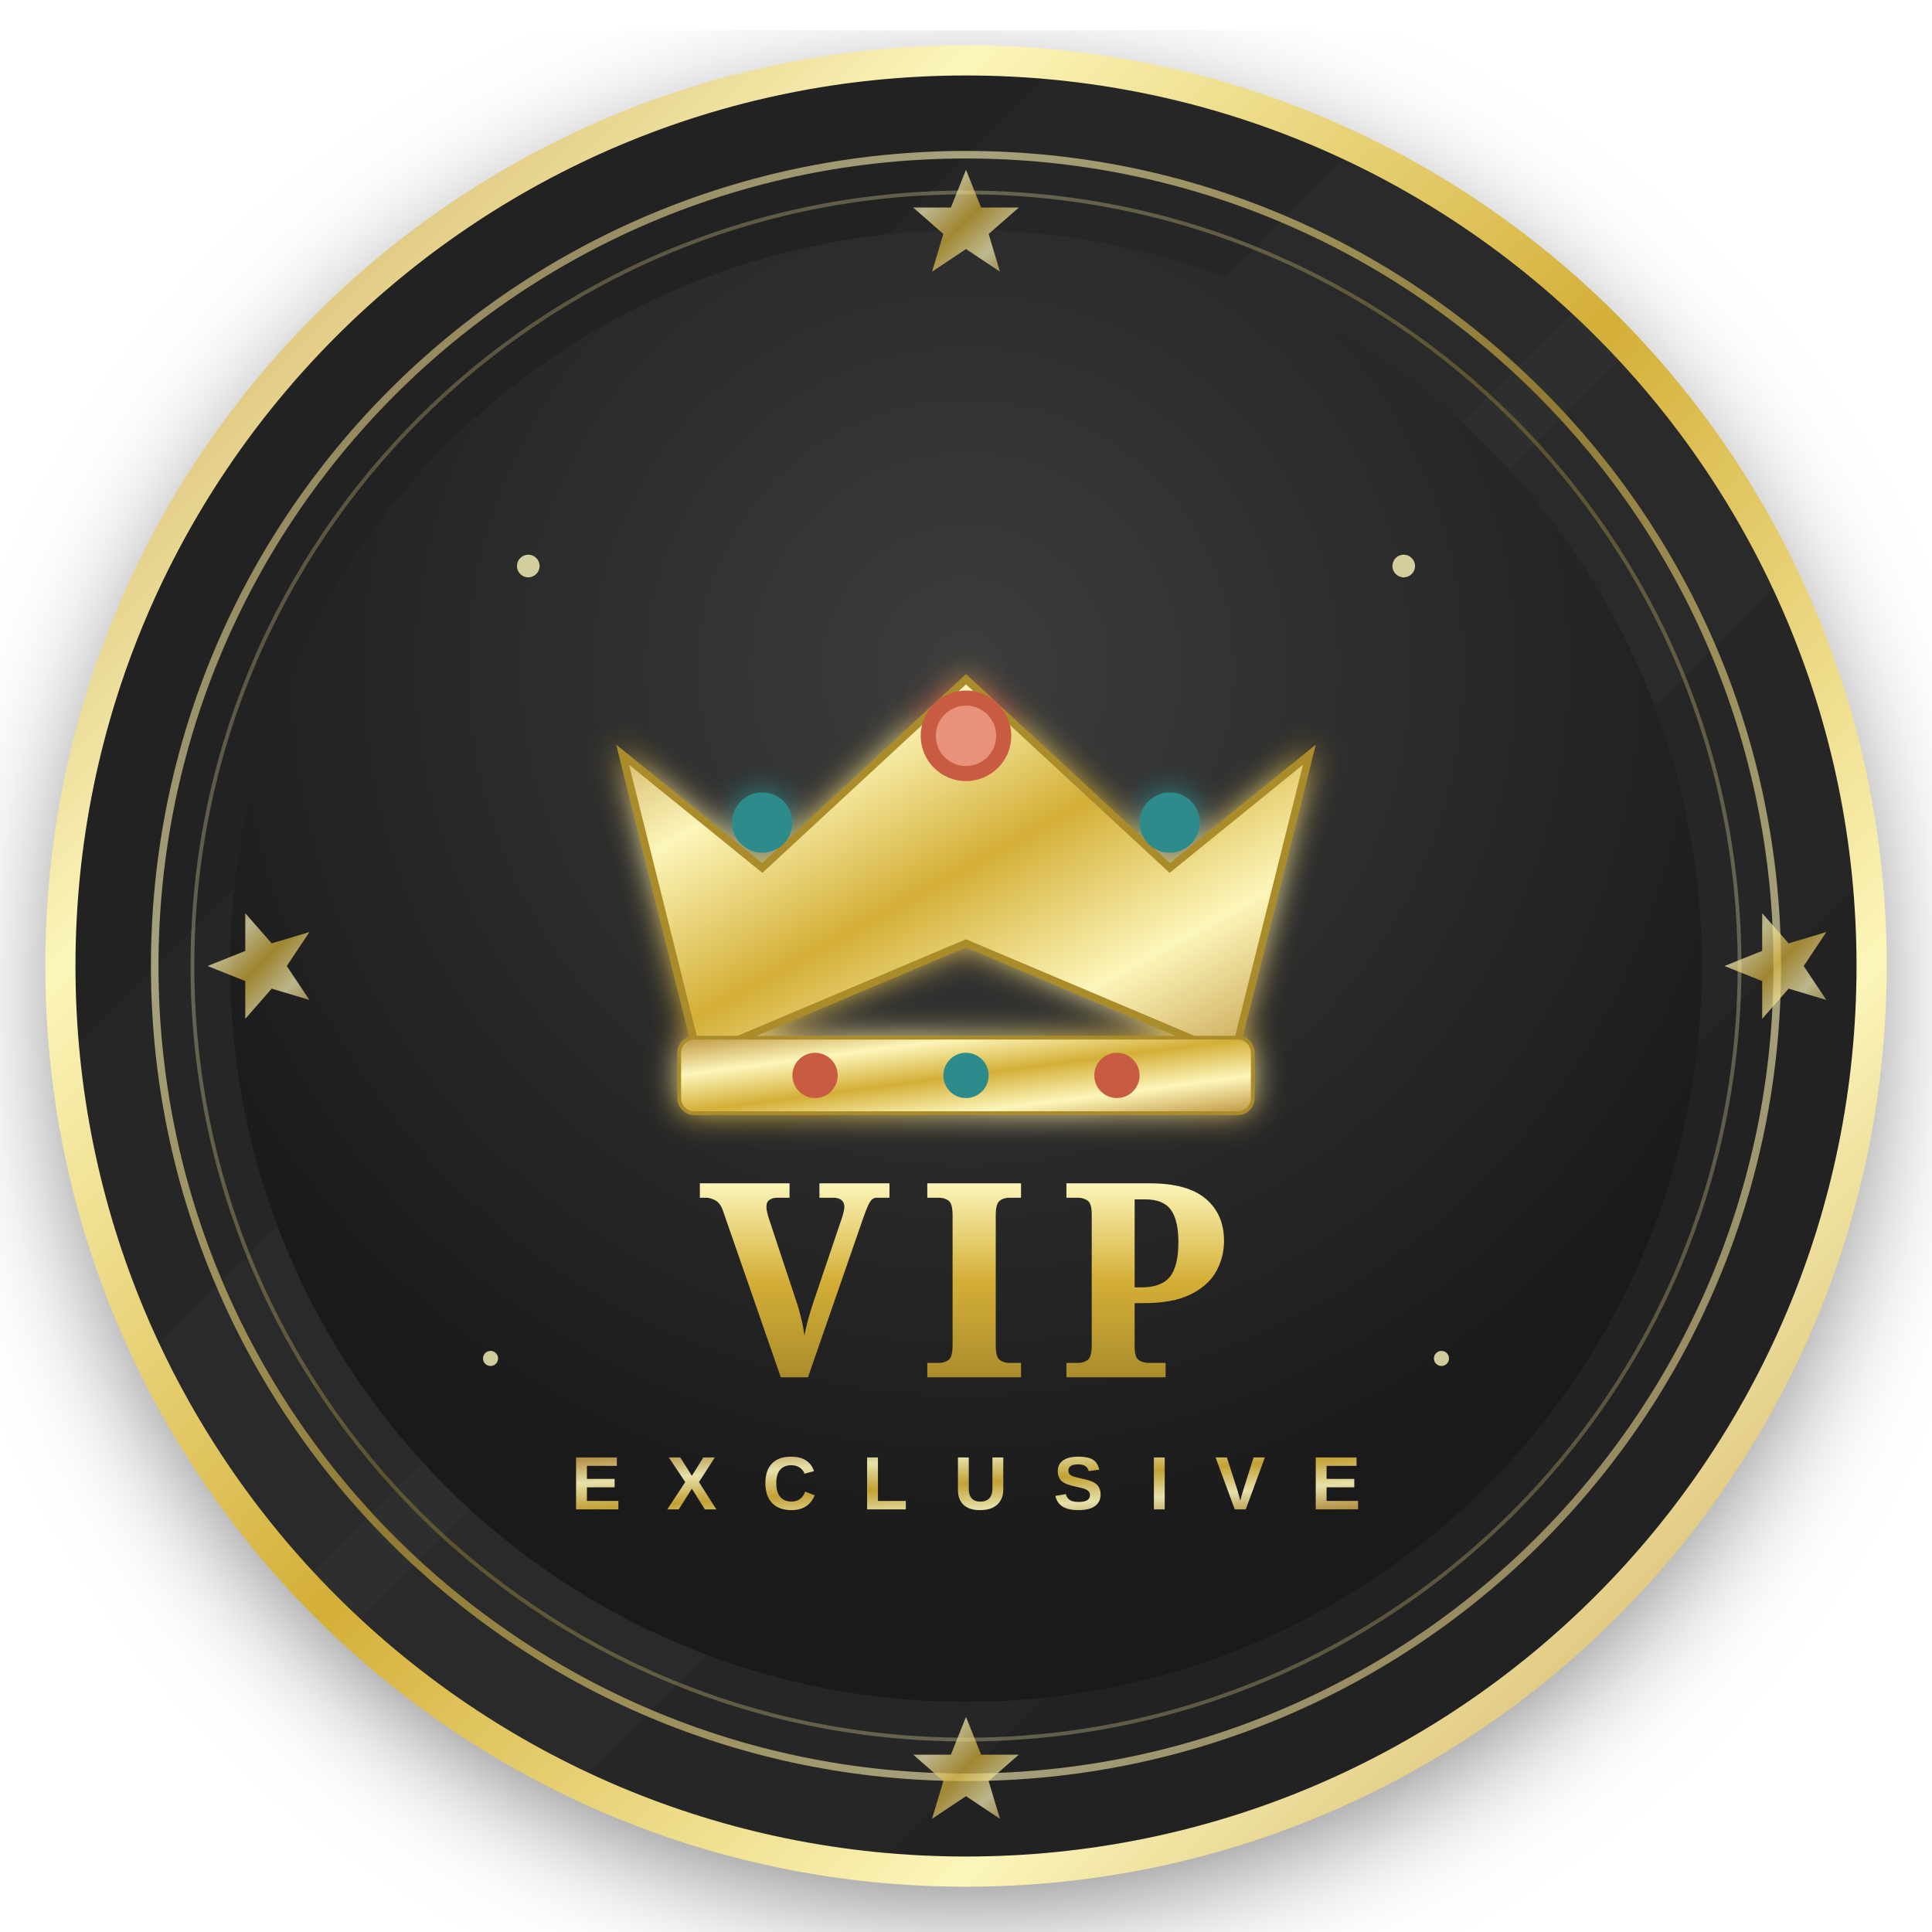
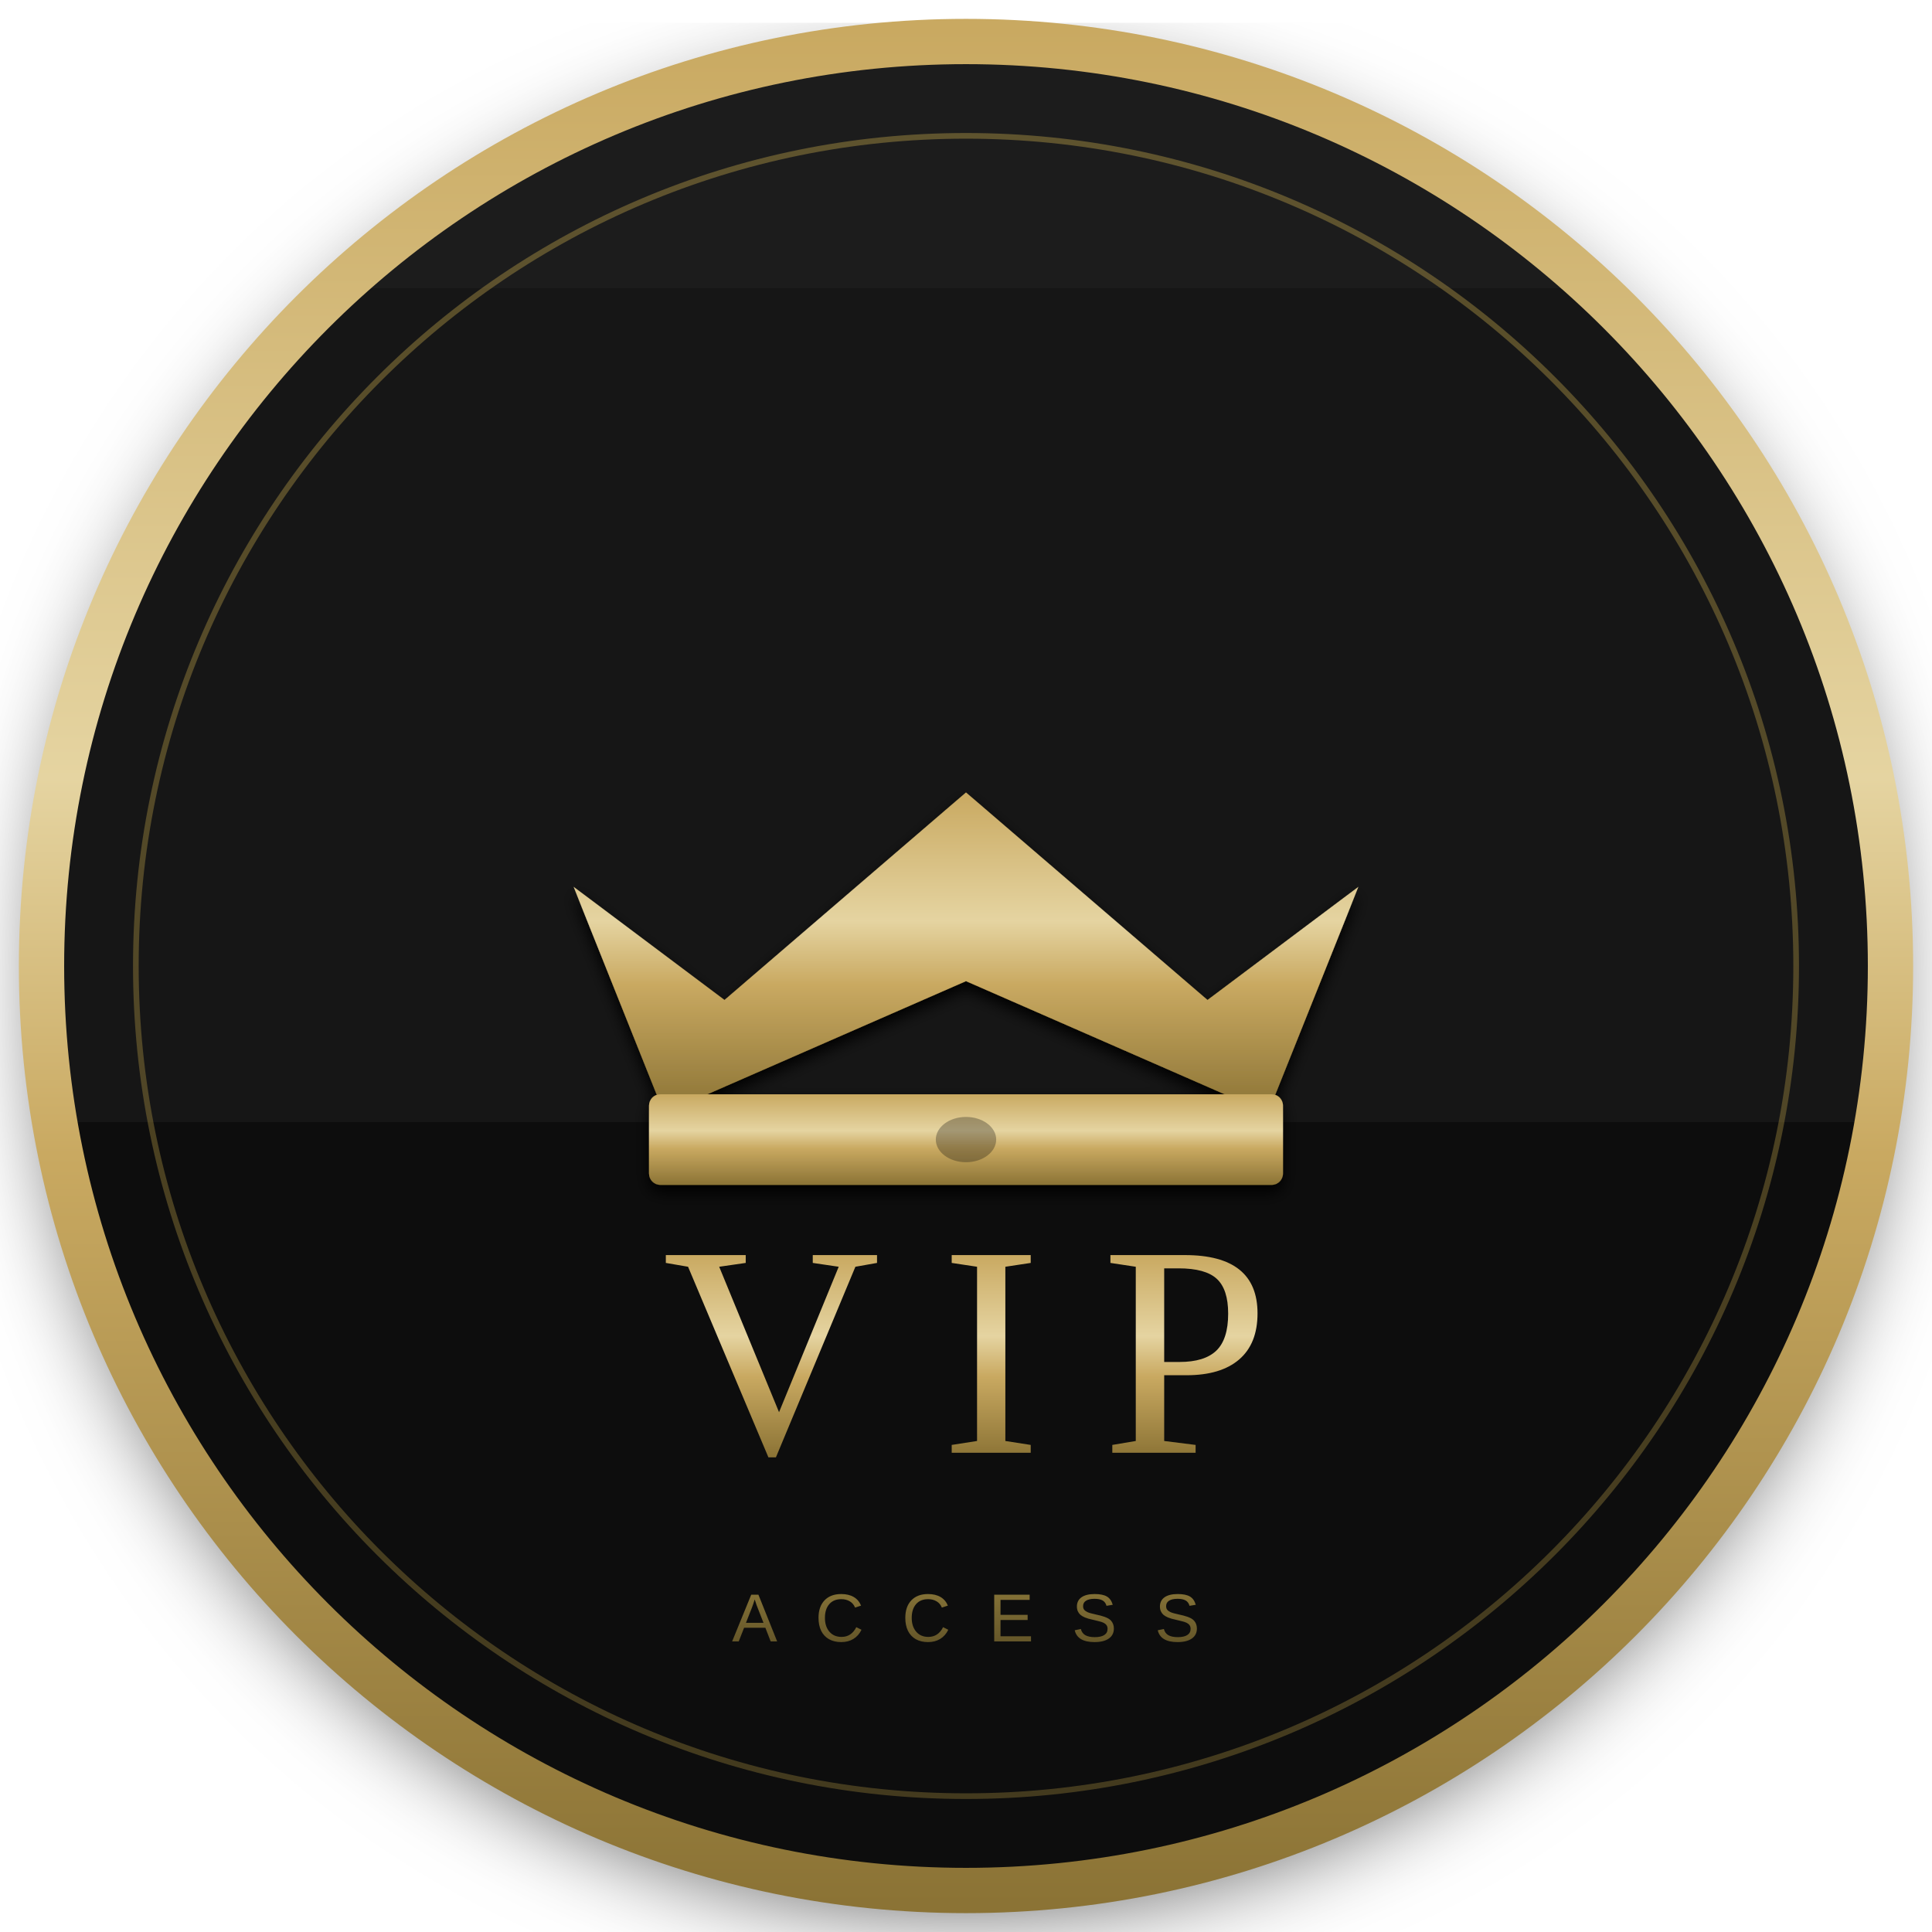
<svg xmlns="http://www.w3.org/2000/svg" viewBox="0 0 512 512" width="512" height="512">
  <defs>
-     <linearGradient id="darkBg" x1="0%" y1="0%" x2="100%" y2="100%">
-       <stop offset="0%" style="stop-color:#1a1a1a" />
-       <stop offset="50%" style="stop-color:#2d2d2d" />
-       <stop offset="100%" style="stop-color:#1a1a1a" />
+     <linearGradient id="deepBlack" x1="0%" y1="0%" x2="0%" y2="100%">
+       <stop offset="0%" style="stop-color:#1c1c1c" />
+       <stop offset="100%" style="stop-color:#0a0a0a" />
    </linearGradient>
-     <linearGradient id="gold" x1="0%" y1="0%" x2="100%" y2="100%">
-       <stop offset="0%" style="stop-color:#BF953F" />
-       <stop offset="25%" style="stop-color:#FCF6BA" />
-       <stop offset="50%" style="stop-color:#D4AF37" />
-       <stop offset="75%" style="stop-color:#FCF6BA" />
-       <stop offset="100%" style="stop-color:#BF953F" />
+     <linearGradient id="richGold" x1="0%" y1="0%" x2="0%" y2="100%">
+       <stop offset="0%" style="stop-color:#C9A961" />
+       <stop offset="40%" style="stop-color:#E5D4A1" />
+       <stop offset="60%" style="stop-color:#C9A961" />
+       <stop offset="100%" style="stop-color:#8B7335" />
    </linearGradient>
-     <linearGradient id="goldText" x1="0%" y1="0%" x2="0%" y2="100%">
-       <stop offset="0%" style="stop-color:#FCF6BA" />
-       <stop offset="50%" style="stop-color:#D4AF37" />
-       <stop offset="100%" style="stop-color:#AA8C2C" />
+     <linearGradient id="subtleGold" x1="0%" y1="0%" x2="0%" y2="100%">
+       <stop offset="0%" style="stop-color:#A08940" />
+       <stop offset="100%" style="stop-color:#7A6830" />
    </linearGradient>
-     <radialGradient id="innerGlow" cx="50%" cy="30%" r="60%">
-       <stop offset="0%" style="stop-color:#3d3d3d" />
-       <stop offset="100%" style="stop-color:#1a1a1a" />
-     </radialGradient>
-     <filter id="shadow" x="-20%" y="-20%" width="140%" height="140%">
-       <feDropShadow dx="0" dy="8" stdDeviation="16" flood-color="#000" flood-opacity="0.5" />
+     <filter id="shadow">
+       <feDropShadow dx="0" dy="6" stdDeviation="12" flood-color="#000" flood-opacity="0.6" />
    </filter>
-     <filter id="goldGlow" x="-50%" y="-50%" width="200%" height="200%">
-       <feGaussianBlur stdDeviation="4" result="blur" />
-       <feMerge>
-         <feMergeNode in="blur" />
-         <feMergeNode in="SourceGraphic" />
-       </feMerge>
+     <filter id="innerDepth">
+       <feGaussianBlur in="SourceAlpha" stdDeviation="2" result="blur" />
+       <feOffset in="blur" dx="0" dy="2" result="offsetBlur" />
+       <feComposite in="SourceGraphic" in2="offsetBlur" operator="over" />
    </filter>
  </defs>
-   <circle cx="256" cy="256" r="240" fill="url(#darkBg)" filter="url(#shadow)" />
-   <circle cx="256" cy="256" r="240" fill="none" stroke="url(#gold)" stroke-width="8" />
-   <circle cx="256" cy="256" r="215" fill="none" stroke="url(#gold)" stroke-width="2" opacity="0.6" />
-   <circle cx="256" cy="256" r="205" fill="none" stroke="url(#gold)" stroke-width="1" opacity="0.3" />
-   <circle cx="256" cy="256" r="195" fill="url(#innerGlow)" />
-   <g filter="url(#goldGlow)">
-     <path d="M165 200 L185 280 L256 250 L327 280 L347 200 L310 230 L256 180 L202 230 Z" fill="url(#gold)" stroke="#AA8C2C" stroke-width="2" />
-     <circle cx="256" cy="195" r="12" fill="#C85C42" />
-     <circle cx="256" cy="195" r="8" fill="#E8927C" />
-     <circle cx="202" cy="218" r="8" fill="#2D8B8B" />
-     <circle cx="310" cy="218" r="8" fill="#2D8B8B" />
-     <rect x="180" y="275" width="152" height="20" rx="4" fill="url(#gold)" stroke="#AA8C2C" stroke-width="1" />
-     <circle cx="216" cy="285" r="6" fill="#C85C42" />
-     <circle cx="256" cy="285" r="6" fill="#2D8B8B" />
-     <circle cx="296" cy="285" r="6" fill="#C85C42" />
+   <circle cx="256" cy="256" r="245" fill="url(#deepBlack)" filter="url(#shadow)" />
+   <circle cx="256" cy="256" r="245" fill="none" stroke="url(#richGold)" stroke-width="12" />
+   <circle cx="256" cy="256" r="220" fill="none" stroke="url(#subtleGold)" stroke-width="1.5" opacity="0.5" />
+   <g filter="url(#innerDepth)">
+     <path d="M152 235 L176 295 L256 260 L336 295 L360 235 L320 265 L256 210 L192 265 Z" fill="url(#richGold)" />
+     <rect x="172" y="290" width="168" height="24" rx="3" fill="url(#richGold)" />
+     <ellipse cx="256" cy="302" rx="8" ry="6" fill="#0a0a0a" opacity="0.3" />
  </g>
-   <text x="256" y="365" text-anchor="middle" font-family="Georgia, serif" font-size="72" font-weight="bold" fill="url(#goldText)" letter-spacing="8">VIP</text>
-   <text x="256" y="400" text-anchor="middle" font-family="Arial, sans-serif" font-size="20" font-weight="bold" fill="url(#gold)" letter-spacing="12" opacity="0.9">EXCLUSIVE</text>
-   <line x1="160" y1="415" x2="352" y2="415" stroke="url(#gold)" stroke-width="2" opacity="0.6" />
-   <g fill="url(#gold)" opacity="0.7">
-     <path d="M256 45 L260 55 L270 55 L262 62 L265 72 L256 66 L247 72 L250 62 L242 55 L252 55 Z" />
-     <path d="M256 455 L260 465 L270 465 L262 472 L265 482 L256 476 L247 482 L250 472 L242 465 L252 465 Z" />
-     <path d="M55 256 L65 260 L65 270 L72 262 L82 265 L76 256 L82 247 L72 250 L65 242 L65 252 Z" />
-     <path d="M457 256 L467 260 L467 270 L474 262 L484 265 L478 256 L484 247 L474 250 L467 242 L467 252 Z" />
-   </g>
-   <g fill="#FCF6BA" opacity="0.8">
-     <circle cx="140" cy="150" r="3" />
-     <circle cx="372" cy="150" r="3" />
-     <circle cx="130" cy="360" r="2" />
-     <circle cx="382" cy="360" r="2" />
-   </g>
+   <text x="256" y="385" text-anchor="middle" font-family="Georgia, 'Times New Roman', serif" font-size="80" font-weight="400" fill="url(#richGold)" letter-spacing="16">VIP</text>
+   <line x1="175" y1="405" x2="337" y2="405" stroke="url(#subtleGold)" stroke-width="1" opacity="0.6" />
+   <text x="256" y="435" text-anchor="middle" font-family="Helvetica Neue, Arial, sans-serif" font-size="18" font-weight="300" fill="url(#subtleGold)" letter-spacing="10" opacity="0.8">ACCESS</text>
</svg>
